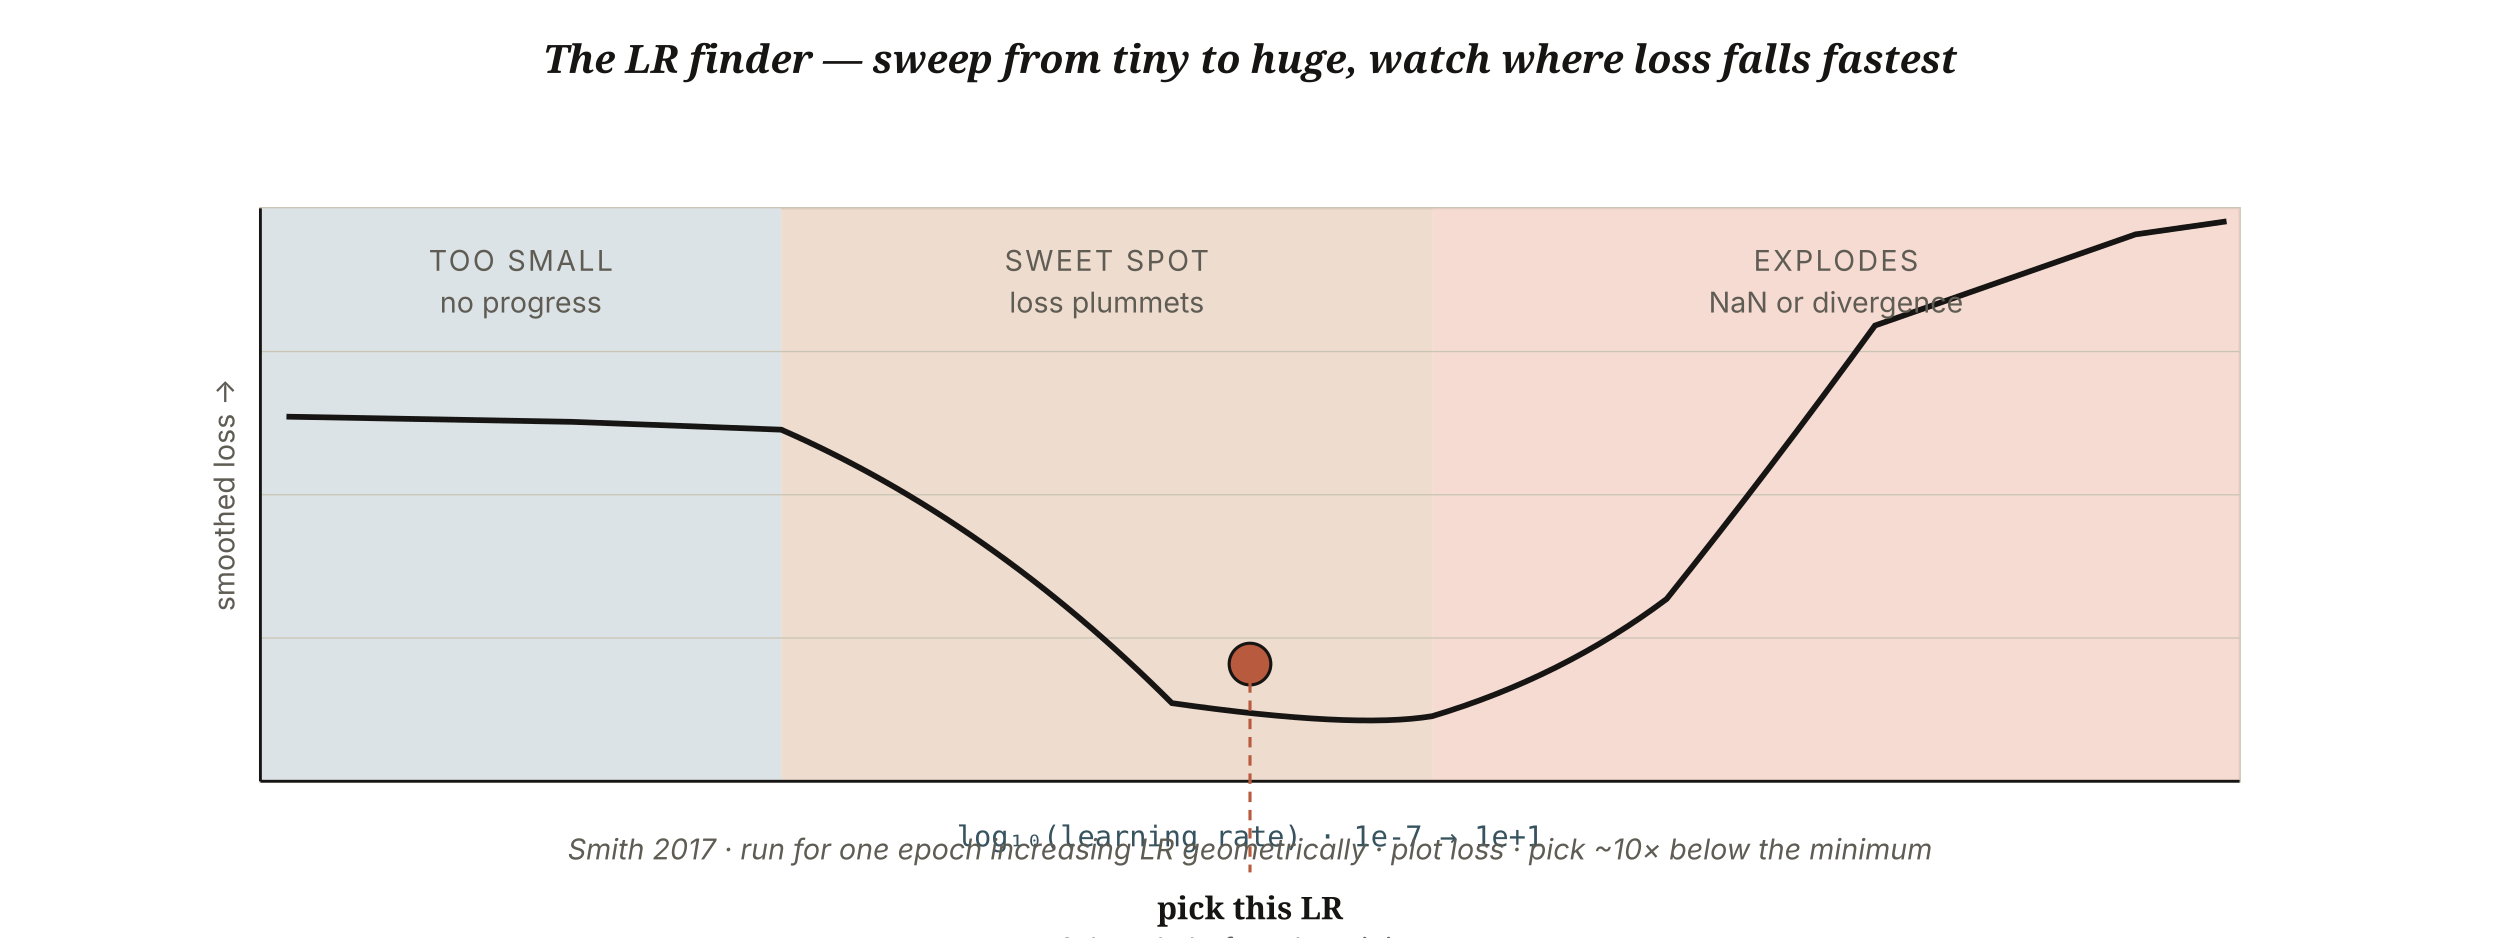
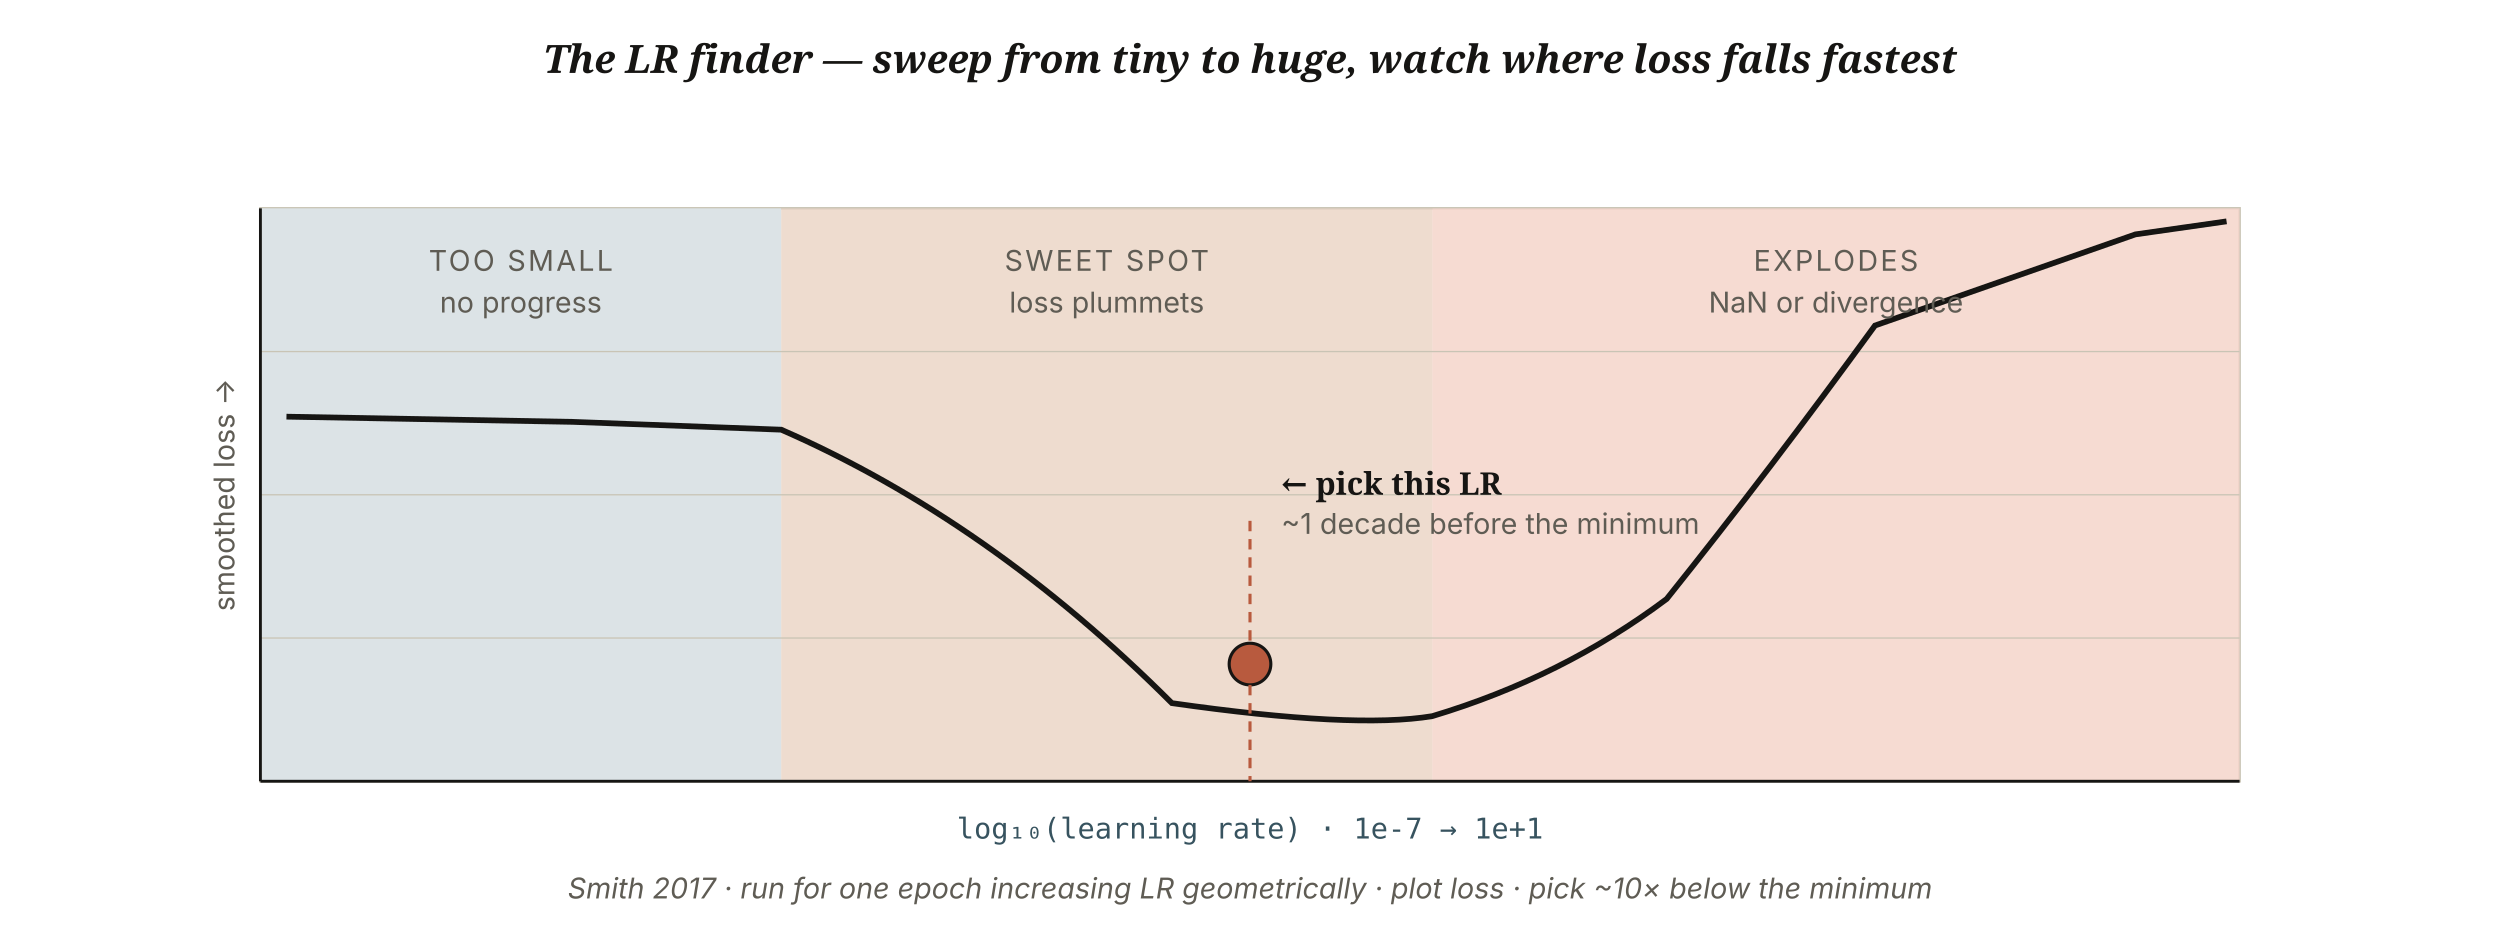
<svg xmlns="http://www.w3.org/2000/svg" viewBox="0 0 960 360" font-family="EB Garamond, Georgia, serif">
  <defs>
    <style>
      .axis  { stroke:#161513; stroke-width:1.1; }
      .grid  { stroke:#C9C4B5; stroke-width:0.5; }
      .curve { stroke:#161513; stroke-width:2.2; fill:none; }
      .band-l{ fill:#DCE3E6; }
      .band-g{ fill:#EAD3C5; opacity:0.7; }
      .band-r{ fill:#F6D4CC; opacity:0.8; }
      .marker{ fill:#B85A3E; stroke:#161513; stroke-width:1.2; }
      .lbl   { fill:#161513; font-size:12px; }
      .mut   { fill:#5F5C54; font-size:11px; font-family:Inter, sans-serif; }
      .ttl   { fill:#161513; font-size:15px; font-weight:600; font-style:italic; }
      .tag   { fill:#5F5C54; font-size:11px; letter-spacing:0.08em; text-transform:uppercase; font-family:Inter, sans-serif; }
      .mono  { font-family:'JetBrains Mono', monospace; font-size:11px; fill:#37535F; }
    </style>
  </defs>
  <text x="480" y="28" text-anchor="middle" class="ttl">The LR finder — sweep from tiny to huge, watch where loss falls fastest</text>
  <g transform="translate(100, 80)">
    <rect x="0" y="0" width="760" height="220" fill="#F7F3E9" stroke="#C9C4B5" />
    <rect class="band-l" x="0" y="0" width="200" height="220" />
    <rect class="band-g" x="200" y="0" width="250" height="220" />
    <rect class="band-r" x="450" y="0" width="310" height="220" />
    <g class="grid">
      <line x1="0" y1="55" x2="760" y2="55" />
      <line x1="0" y1="110" x2="760" y2="110" />
      <line x1="0" y1="165" x2="760" y2="165" />
    </g>
    <line x1="0" y1="220" x2="760" y2="220" class="axis" />
    <line x1="0" y1="0" x2="0" y2="220" class="axis" />
    <path class="curve" d="M 10 80 L 120 82 L 200 85 Q 280 120 350 190 Q 420 200 450 195 Q 500 180 540 150 Q 580 100 620 45 L 720 10 L 755 5" />
    <circle class="marker" cx="380" cy="175" r="8" />
-     <line x1="380" y1="175" x2="380" y2="255" stroke="#B85A3E" stroke-dasharray="4 3" stroke-width="1.2" />
-     <text x="380" y="273" class="lbl" fill="#B85A3E" font-weight="600" text-anchor="middle">pick this LR</text>
-     <text x="380" y="288" class="mut" fill="#B85A3E" text-anchor="middle">~1 decade before the minimum</text>
+     <line x1="380" y1="120" x2="380" y2="220" stroke="#B85A3E" stroke-dasharray="4 3" stroke-width="1.2" />
+     <text x="392" y="110" class="lbl" fill="#B85A3E" font-weight="600" text-anchor="start">← pick this LR</text>
+     <text x="392" y="125" class="mut" fill="#B85A3E" text-anchor="start">~1 decade before the minimum</text>
    <text x="100" y="24" class="tag" fill="#37535F" text-anchor="middle">TOO SMALL</text>
    <text x="100" y="40" class="mut" fill="#37535F" text-anchor="middle">no progress</text>
    <text x="325" y="24" class="tag" fill="#B85A3E" text-anchor="middle">SWEET SPOT</text>
    <text x="325" y="40" class="mut" fill="#B85A3E" text-anchor="middle">loss plummets</text>
    <text x="605" y="24" class="tag" fill="#A8324B" text-anchor="middle">EXPLODES</text>
    <text x="605" y="40" class="mut" fill="#A8324B" text-anchor="middle">NaN or divergence</text>
-     <text x="380" y="245" class="mono" text-anchor="middle">log₁₀(learning rate) · 1e-7 → 1e+1</text>
+     <text x="380" y="242" class="mono" text-anchor="middle">log₁₀(learning rate) · 1e-7 → 1e+1</text>
    <text x="-10" y="110" transform="rotate(-90 -10 110)" text-anchor="middle" class="mut">smoothed loss →</text>
  </g>
-   <text x="480" y="330" text-anchor="middle" class="mut" font-style="italic">
+   <text x="480" y="345" text-anchor="middle" class="mut" font-style="italic">
    Smith 2017 · run for one epoch increasing LR geometrically · plot loss · pick ~10× below the minimum
  </text>
</svg>
